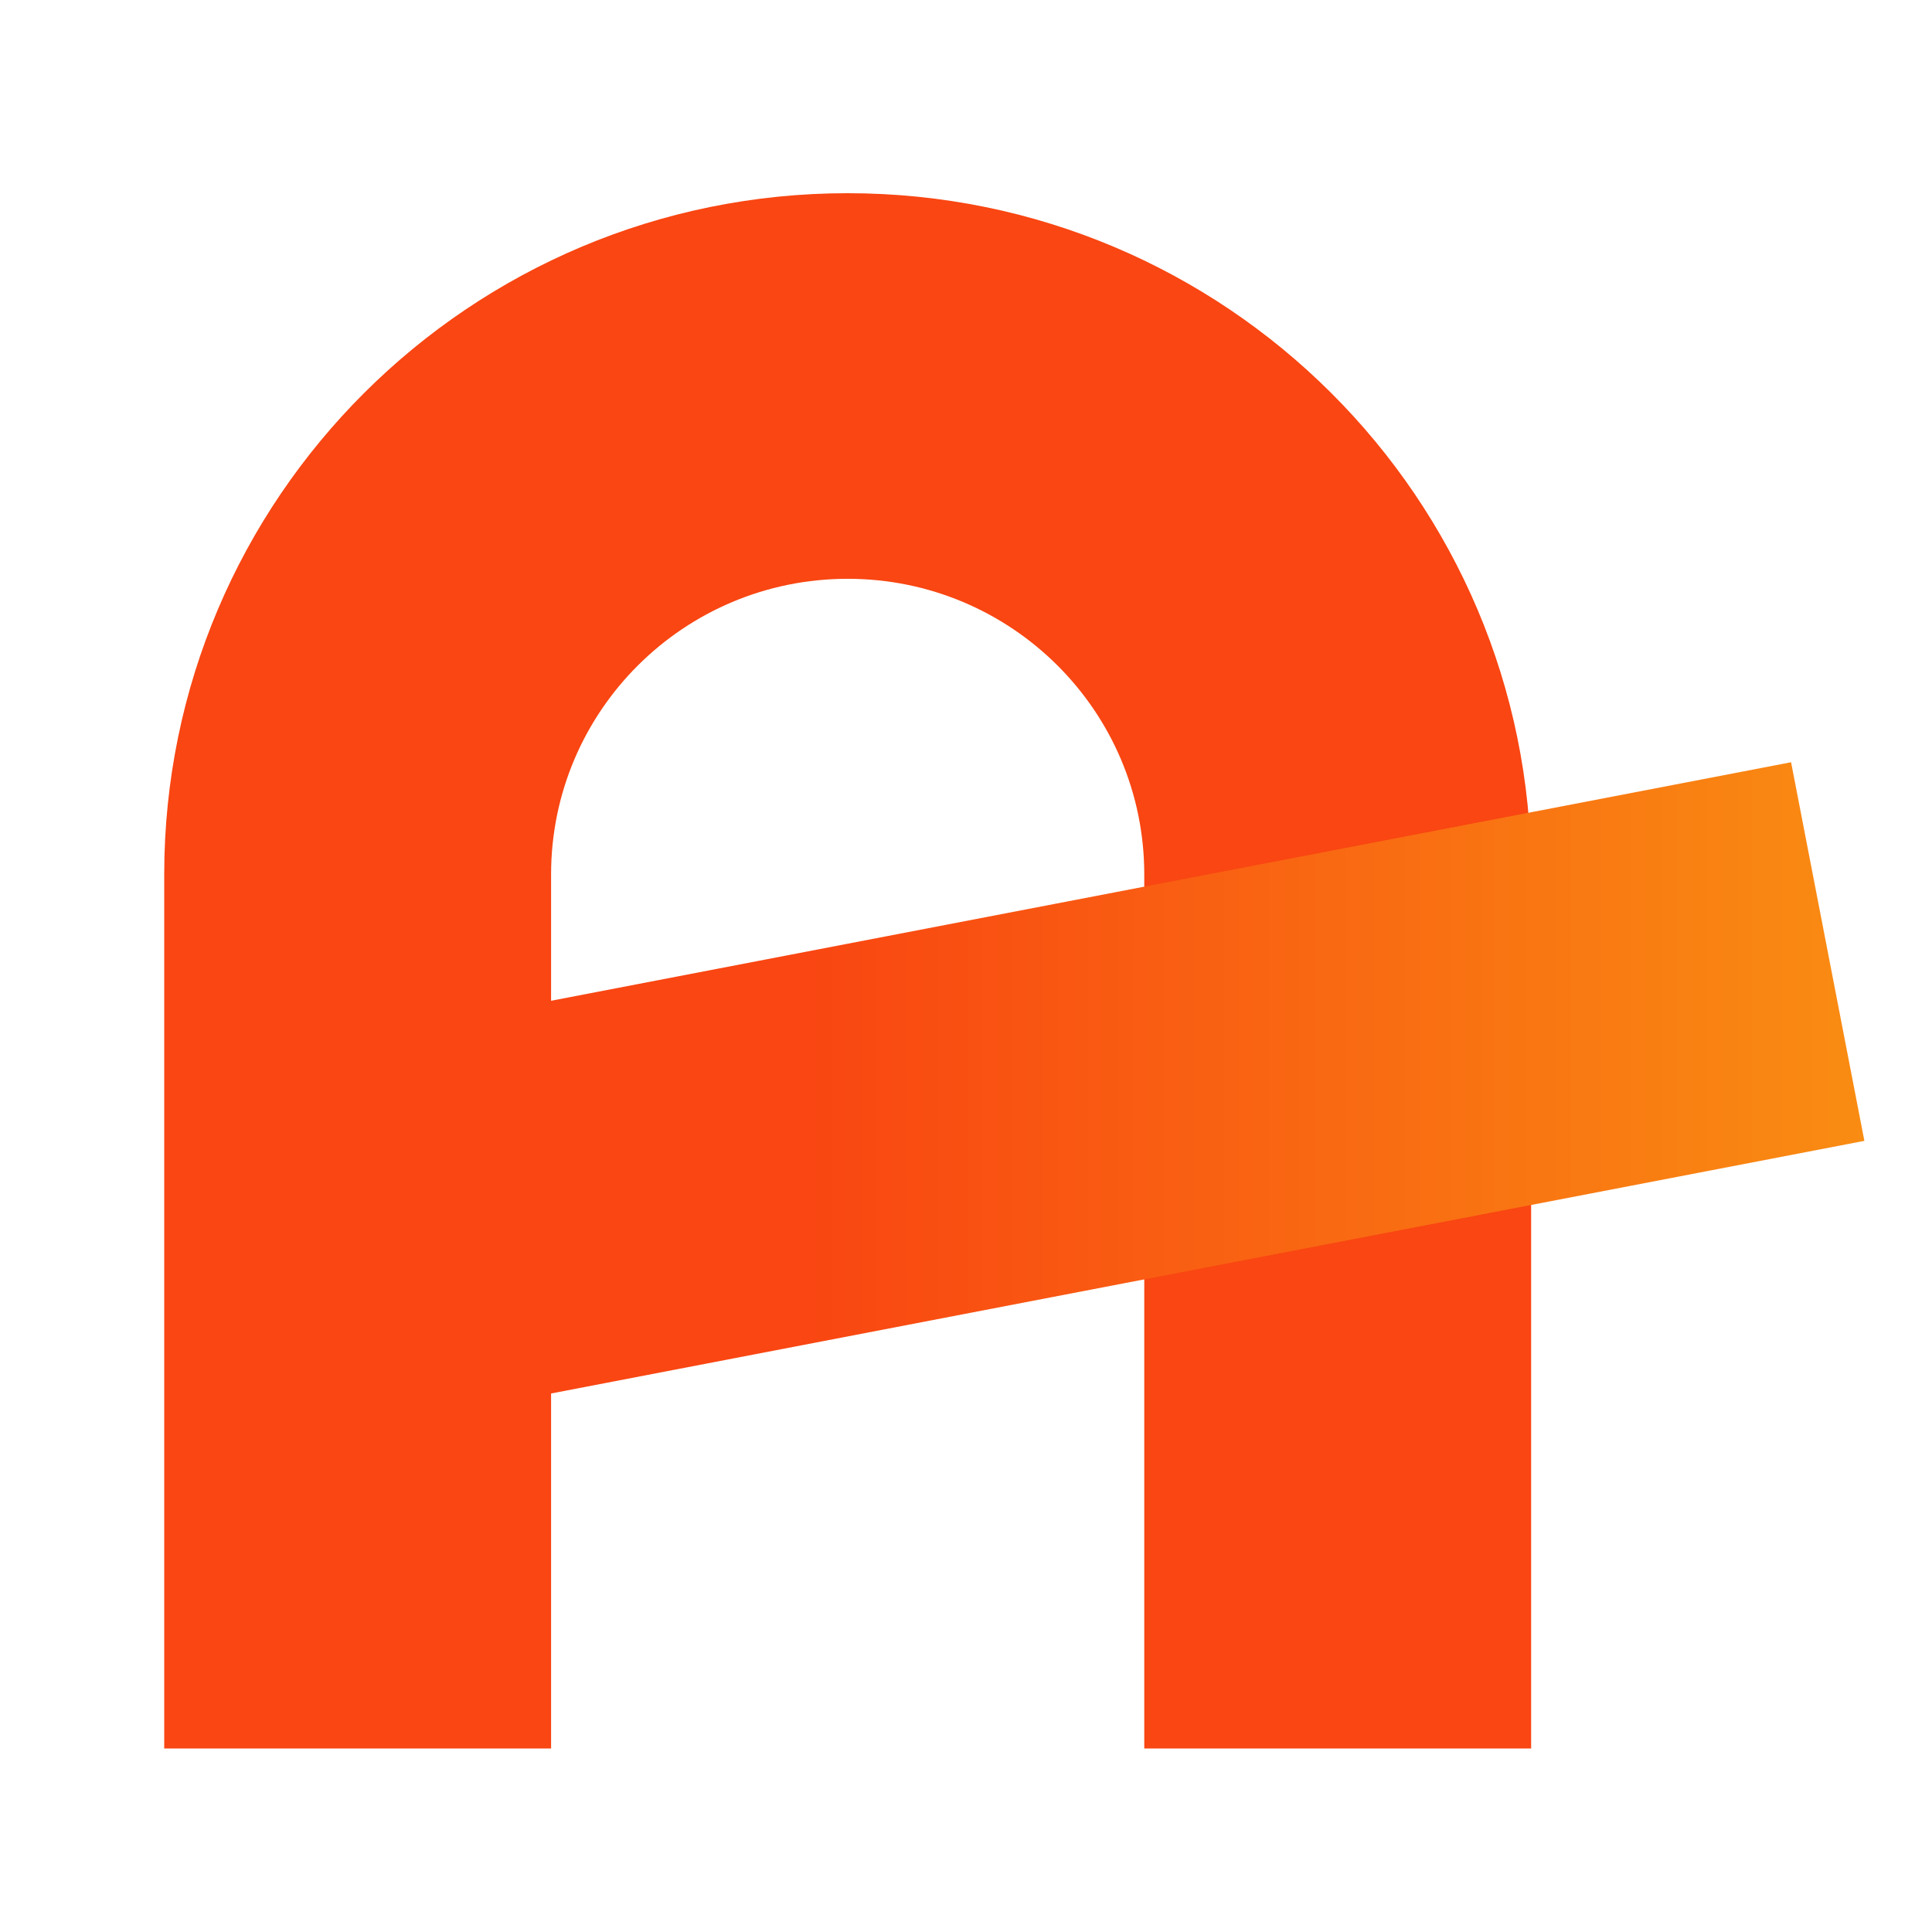
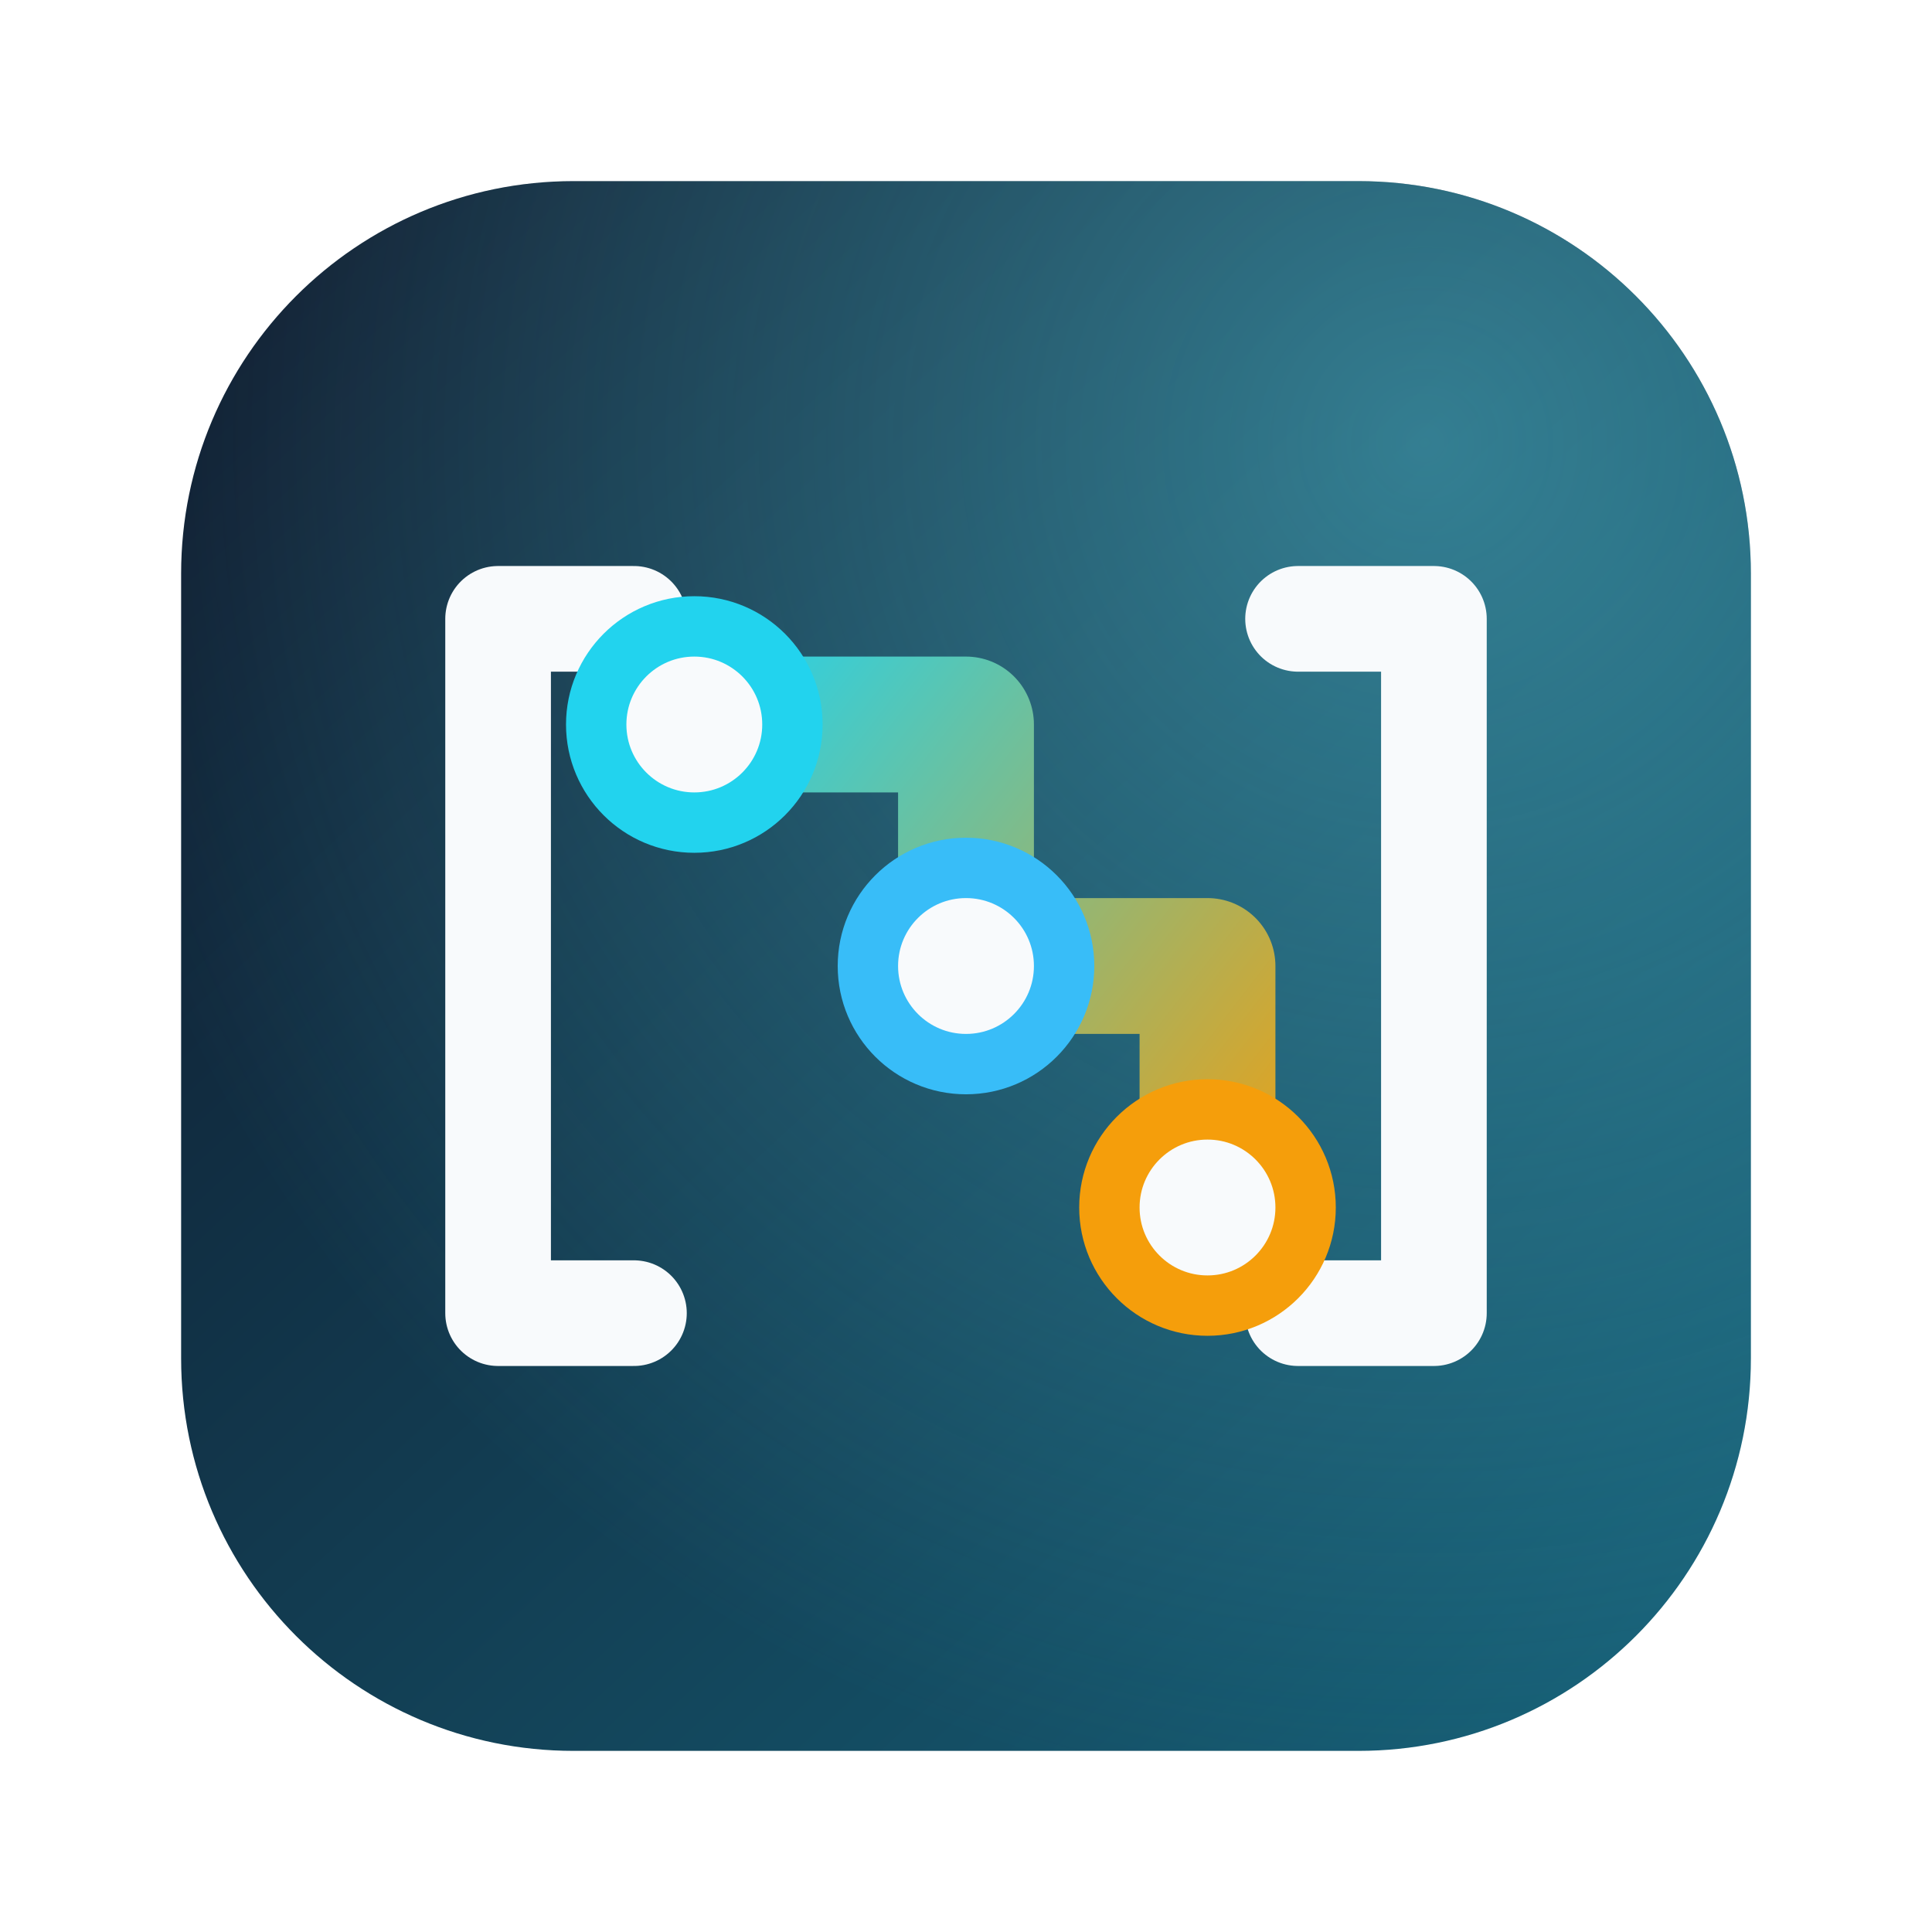
- <svg xmlns="http://www.w3.org/2000/svg" fill="none" version="1.1" viewBox="0 0 200 200">
+ <svg xmlns="http://www.w3.org/2000/svg" width="256" height="256" viewBox="0 0 256 256" fill="none">
  <defs>
-     <clipPath id="master_svg0_1_09">
-       <rect x="0" y="0" width="200" height="200" rx="0" />
-     </clipPath>
-     <linearGradient x1="0.315" y1="1.111" x2="1.033" y2="1.111" id="master_svg1_1_02">
-       <stop offset="0%" stop-color="#F94612" stop-opacity="1" />
-       <stop offset="100%" stop-color="#F98F12" stop-opacity="1" />
+     <linearGradient id="bg" x1="36" y1="28" x2="220" y2="228" gradientUnits="userSpaceOnUse">
+       <stop stop-color="#0F172A" />
+       <stop offset="1" stop-color="#155E75" />
    </linearGradient>
+     <linearGradient id="route" x1="88" y1="92" x2="176" y2="160" gradientUnits="userSpaceOnUse">
+       <stop stop-color="#22D3EE" />
+       <stop offset="1" stop-color="#F59E0B" />
+     </linearGradient>
+     <radialGradient id="glow" cx="0" cy="0" r="1" gradientUnits="userSpaceOnUse" gradientTransform="translate(190 58) rotate(130.872) scale(184.513)">
+       <stop stop-color="#67E8F9" stop-opacity=".4" />
+       <stop offset="1" stop-color="#67E8F9" stop-opacity="0" />
+     </radialGradient>
  </defs>
-   <g clip-path="url(#master_svg0_1_09)">
-     <g>
-       <g>
-         <path d="M118.454,90.52C118.454,90.52,118.454,181,118.454,181C118.454,181,158.502,181,158.502,181C158.502,181,158.502,90.52,158.502,90.52C158.502,90.52,118.454,90.52,118.454,90.52C118.454,90.52,118.454,90.52,118.454,90.52ZM57.048,181C57.048,181,57.048,90.52,57.048,90.52C57.048,90.52,17,90.52,17,90.52C17,90.52,17,181,17,181C17,181,57.048,181,57.048,181C57.048,181,57.048,181,57.048,181ZM87.751,59.917C104.708,59.917,118.454,73.619,118.454,90.52C118.454,90.52,158.502,90.52,158.502,90.52C158.502,51.573,126.826,20,87.751,20C87.751,20,87.751,59.917,87.751,59.917C87.751,59.917,87.751,59.917,87.751,59.917ZM87.751,20C48.676,20,17,51.573,17,90.52C17,90.52,57.048,90.52,57.048,90.52C57.048,73.619,70.794,59.917,87.751,59.917C87.751,59.917,87.751,20,87.751,20C87.751,20,87.751,20,87.751,20Z" fill="#F94612" fill-opacity="1" />
-       </g>
-       <g>
-         <path d="M40.818,147.374C40.818,147.374,193,118.101,193,118.101C193,118.101,185.412,78.907,185.412,78.907C185.412,78.907,33.23,108.18,33.23,108.18C33.23,108.18,40.818,147.374,40.818,147.374C40.818,147.374,40.818,147.374,40.818,147.374Z" fill="url(#master_svg1_1_02)" fill-opacity="1" />
-       </g>
-     </g>
-   </g>
+   <rect x="24" y="24" width="208" height="208" rx="52" fill="url(#bg)" />
+   <rect x="24" y="24" width="208" height="208" rx="52" fill="url(#glow)" />
+   <path d="M84 82H66V174H84" stroke="#F8FAFC" stroke-width="14" stroke-linecap="round" stroke-linejoin="round" />
+   <path d="M172 82H190V174H172" stroke="#F8FAFC" stroke-width="14" stroke-linecap="round" stroke-linejoin="round" />
+   <path d="M92 96H128V128H160V160" stroke="url(#route)" stroke-width="18" stroke-linecap="round" stroke-linejoin="round" />
+   <circle cx="92" cy="96" r="13" fill="#F8FAFC" stroke="#22D3EE" stroke-width="8" />
+   <circle cx="128" cy="128" r="13" fill="#F8FAFC" stroke="#38BDF8" stroke-width="8" />
+   <circle cx="160" cy="160" r="13" fill="#F8FAFC" stroke="#F59E0B" stroke-width="8" />
</svg>
